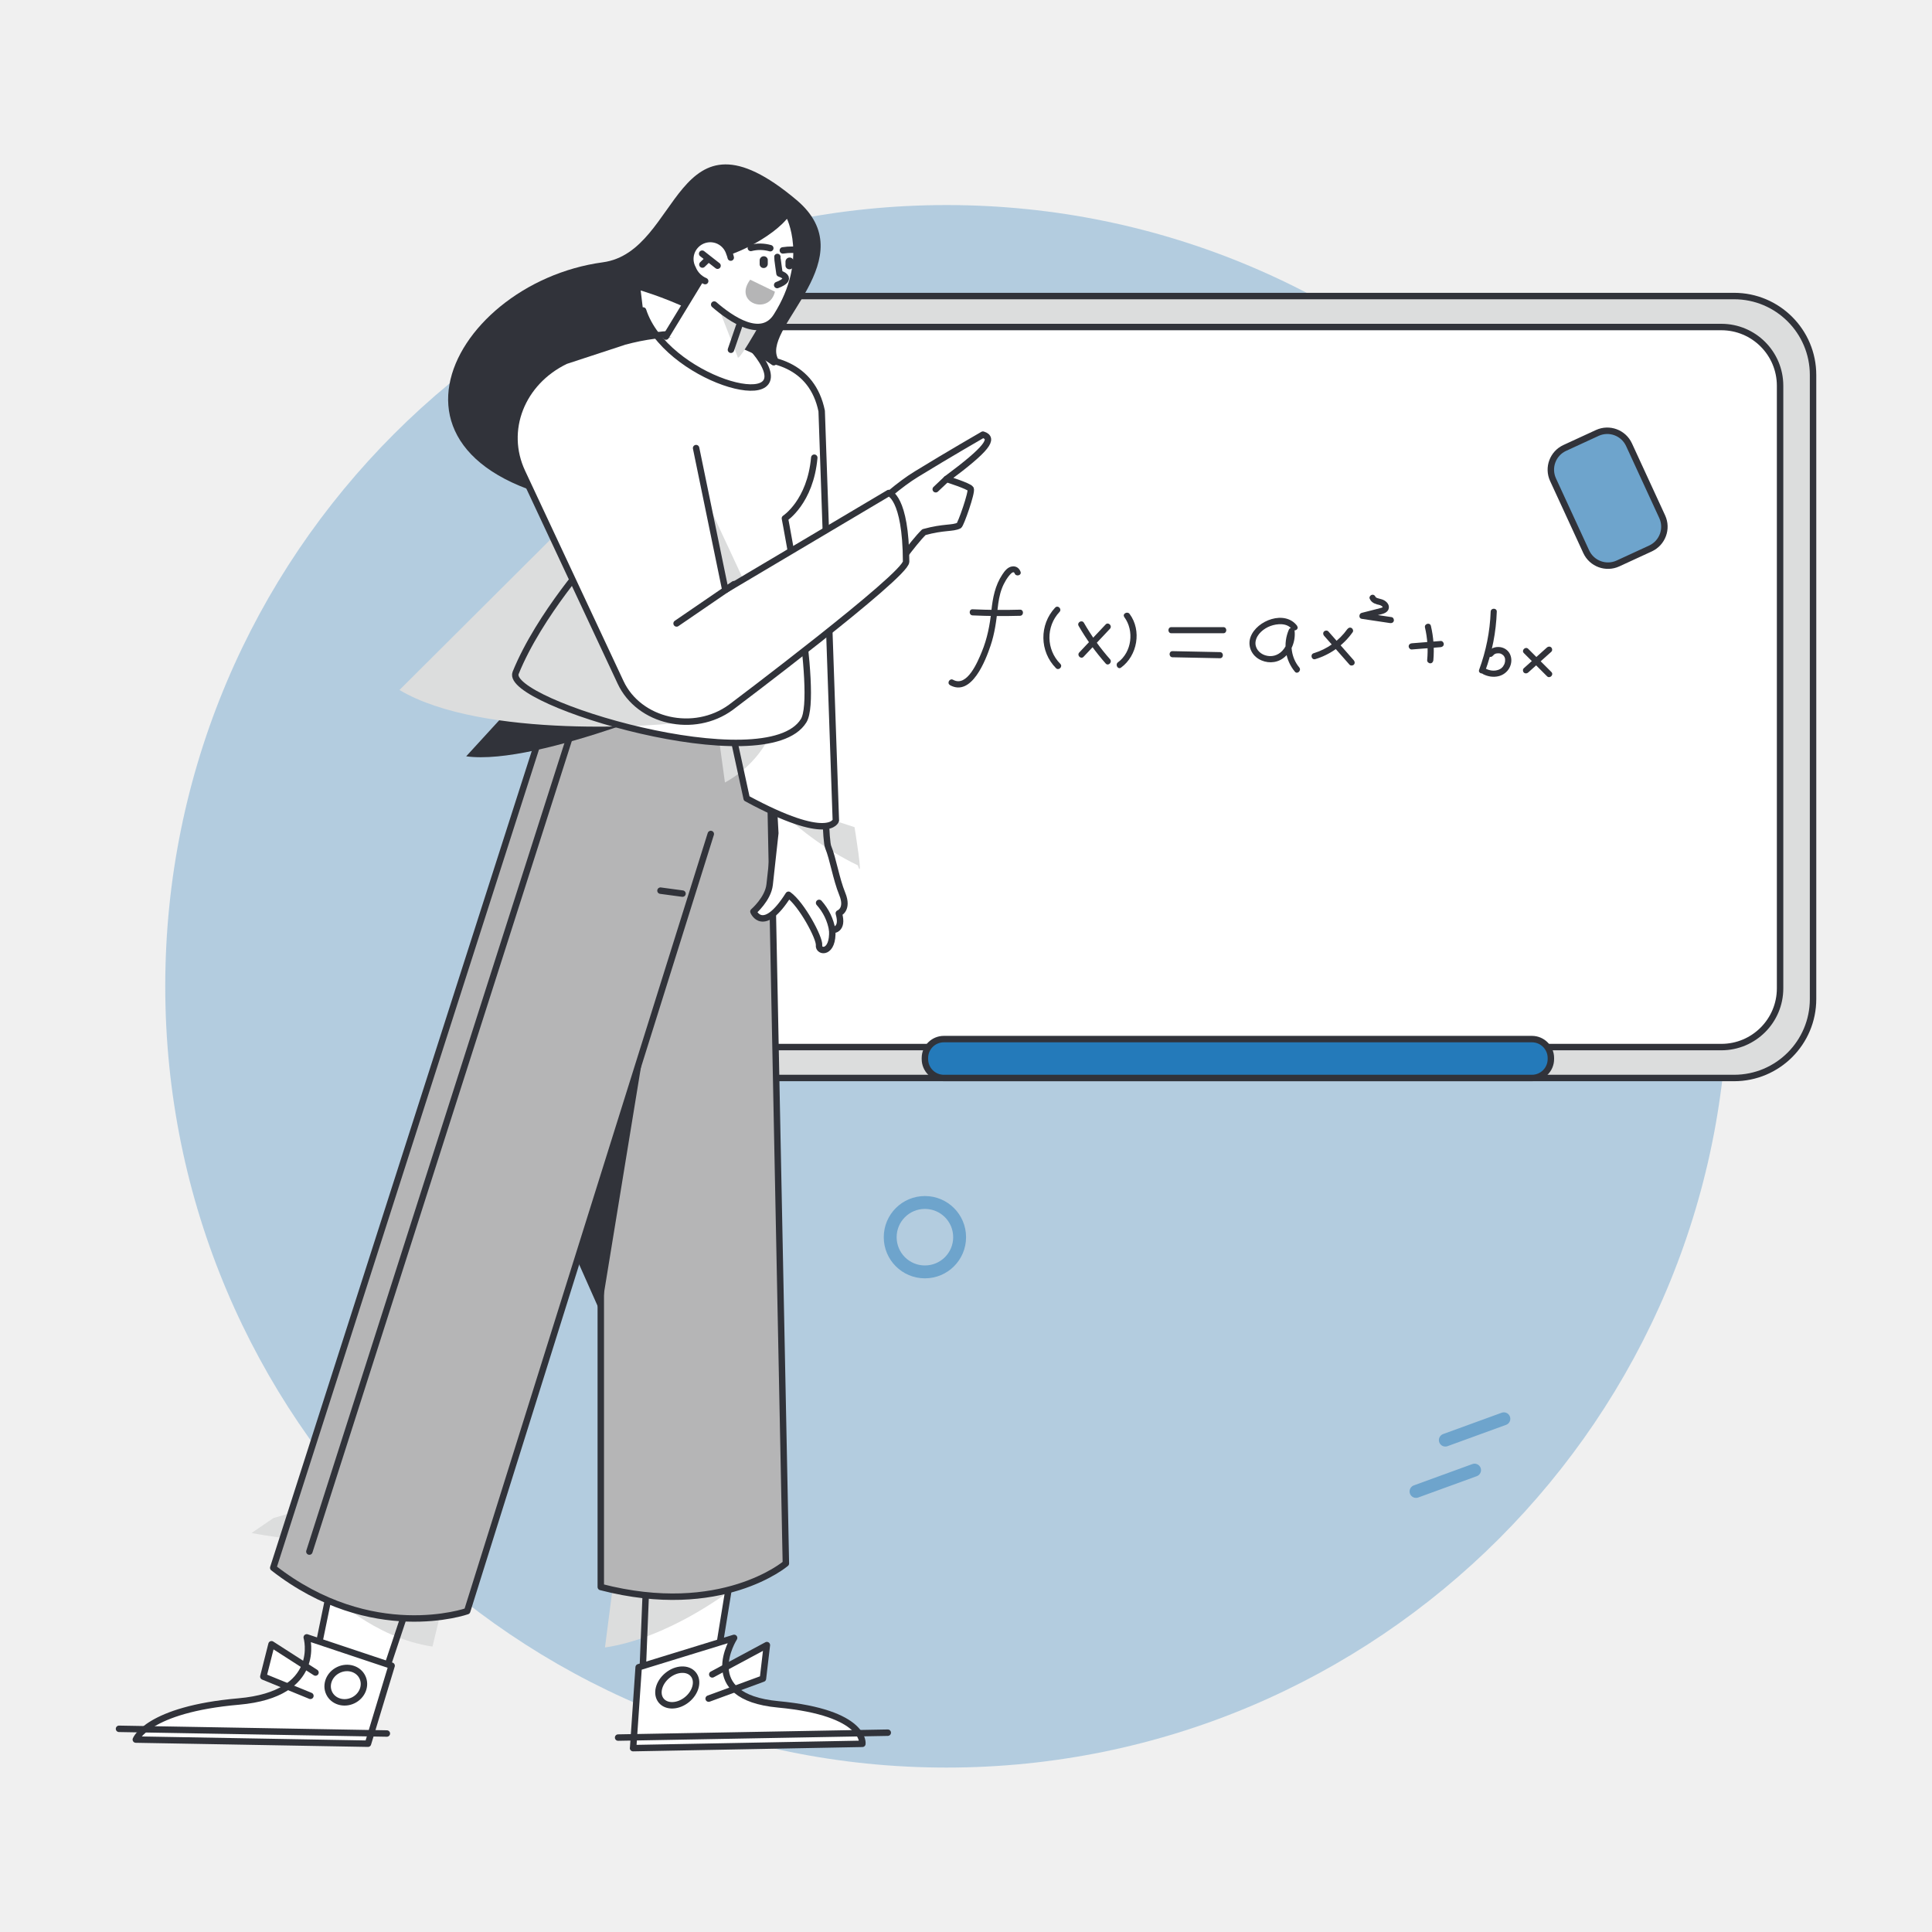
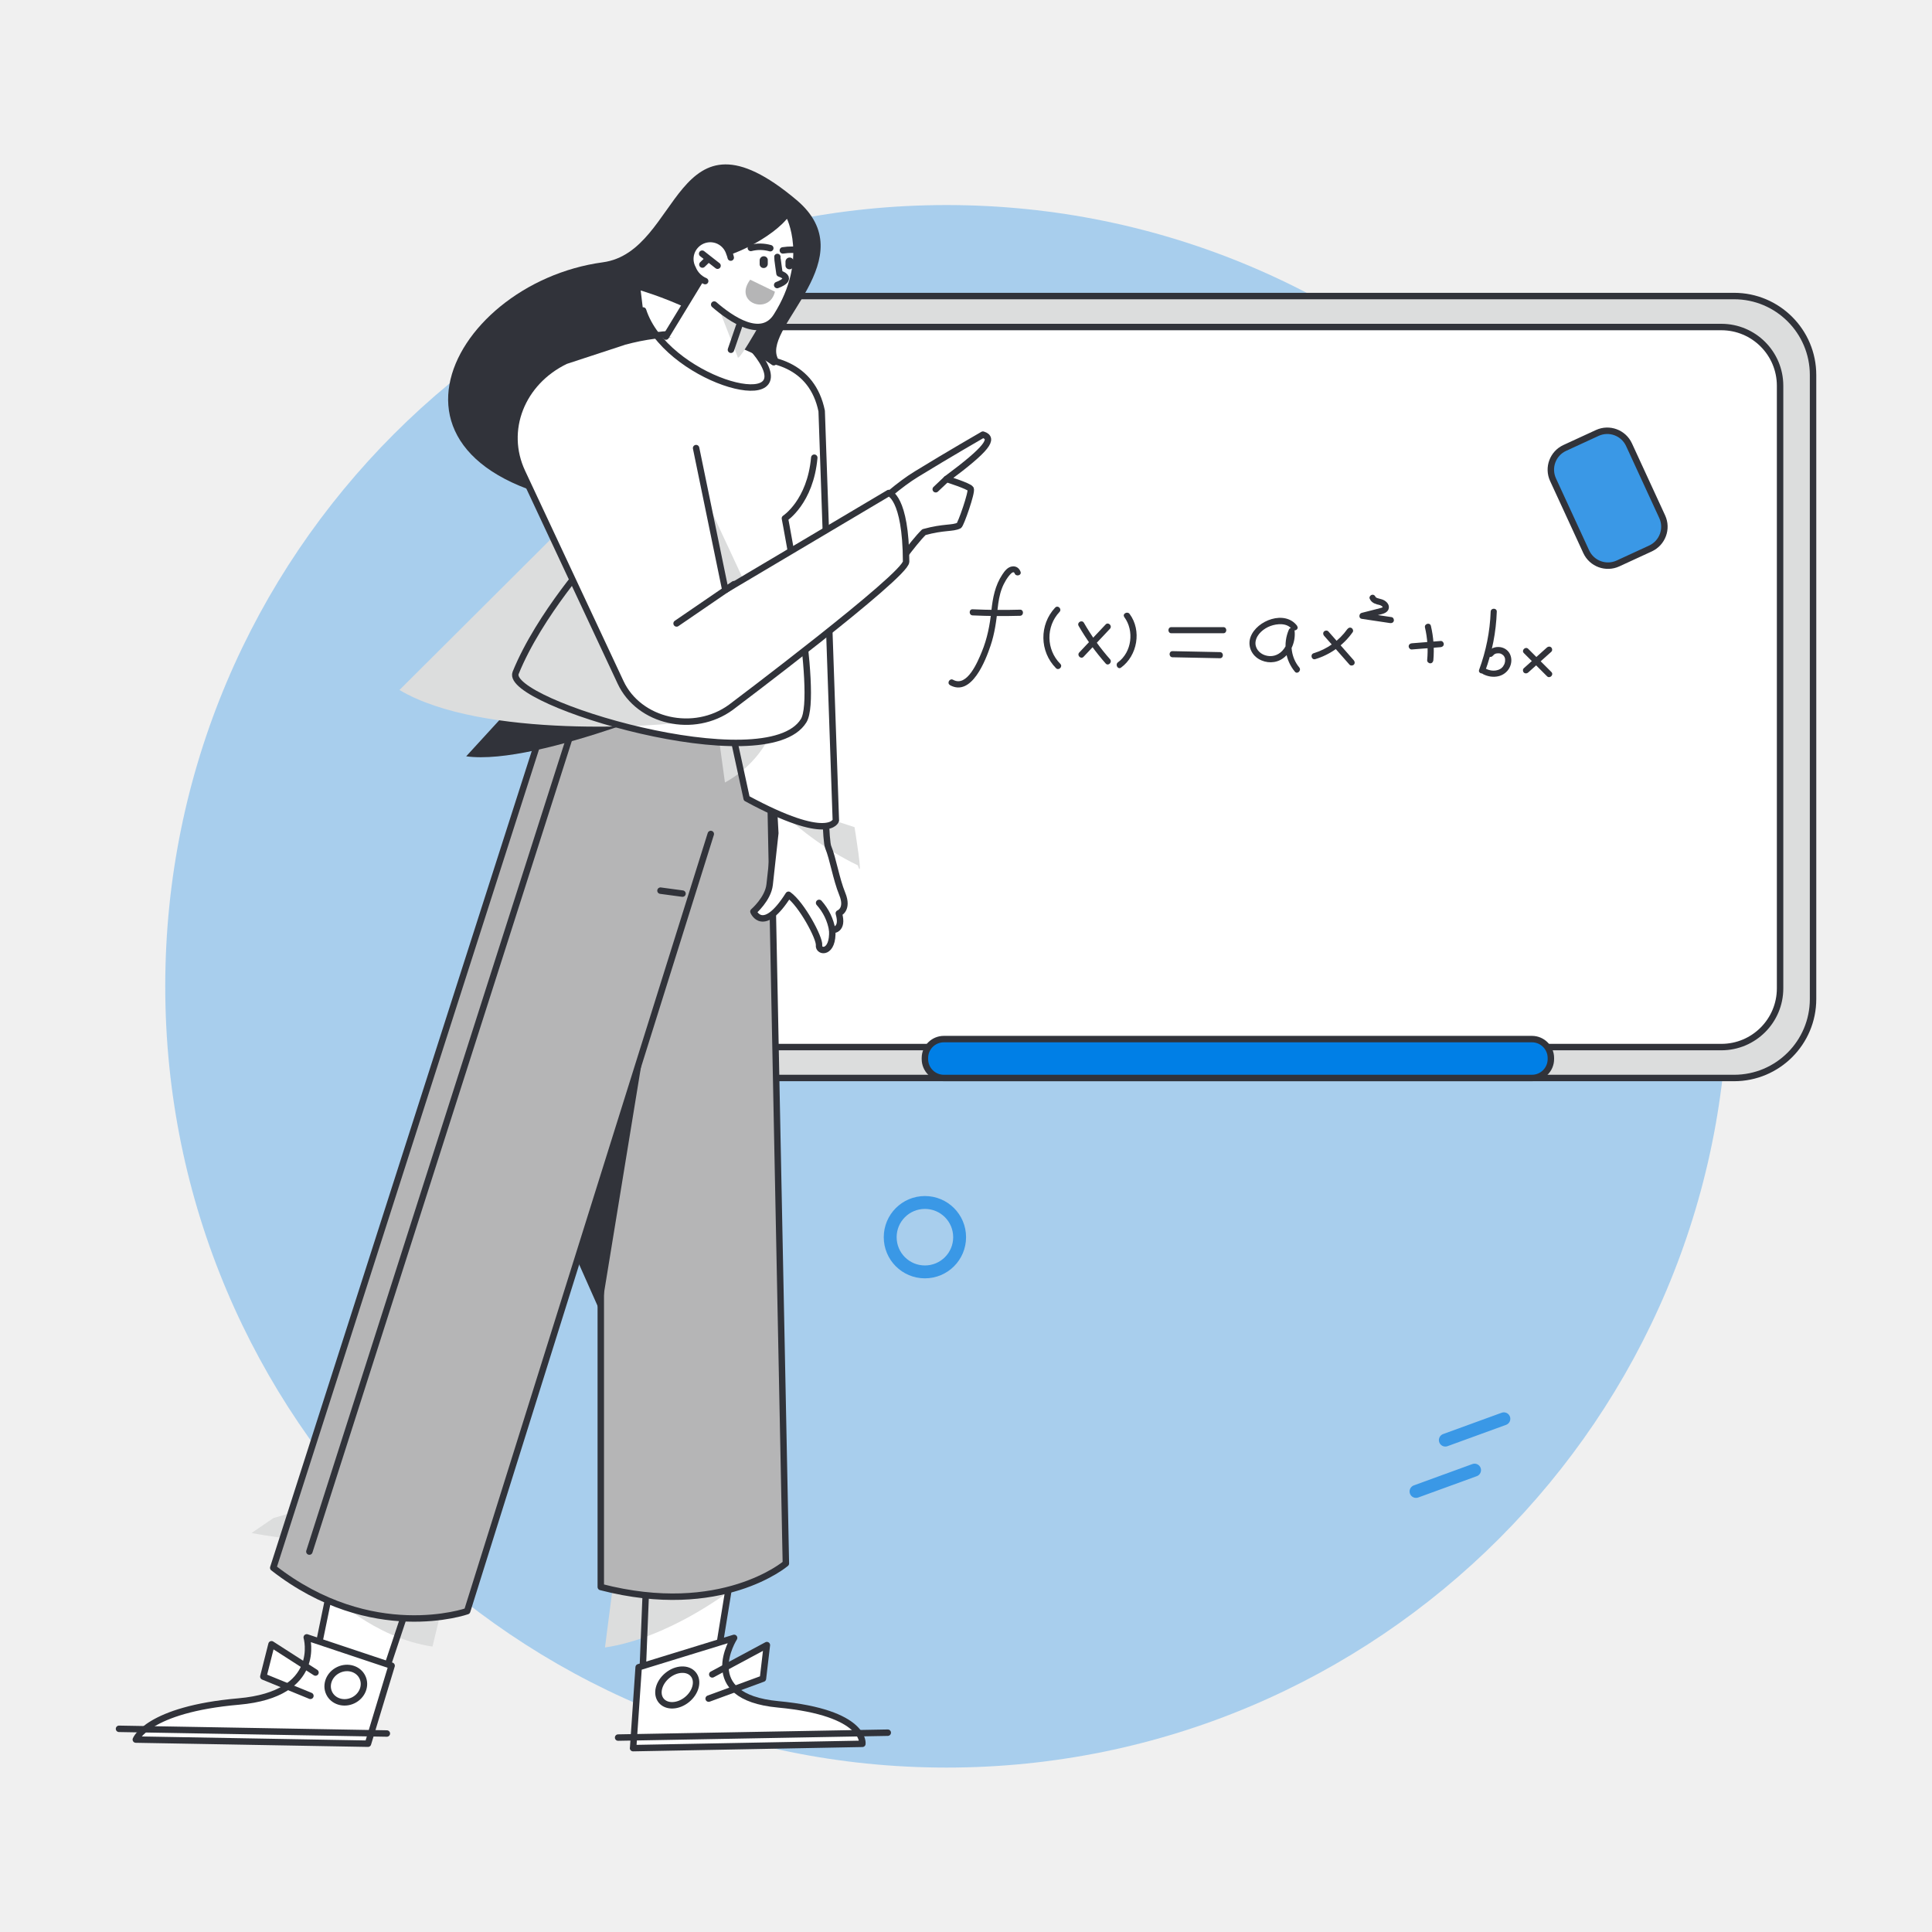
<svg xmlns="http://www.w3.org/2000/svg" id="a" viewBox="0 0 300 300">
  <defs>
-     <style>.b,.c,.d,.e,.f,.g{stroke:#31333a;}.b,.c,.h{stroke-linecap:round;stroke-linejoin:round;}.b,.d,.i{fill:#fff;}.c,.h{fill:none;}.j{isolation:isolate;opacity:.3;}.j,.f{fill:#247aba;}.j,.k,.l,.m,.i{stroke-width:0px;}.d,.e,.f,.g{stroke-miterlimit:10;}.e,.l{fill:#dcdddd;}.g{fill:#6ea4cc;}.h{stroke:#6ea4cc;stroke-width:2px;}.k{fill:#31333a;}.m{fill:#b5b5b6;}</style>
+     <style>.b,.c,.d,.e,.f,.g{stroke:#31333a;}.b,.c,.h{stroke-linecap:round;stroke-linejoin:round;}.b,.d,.i{fill:#fff;}.c,.h{fill:none;}.j{isolation:isolate;opacity:.3;}.j,.f{fill:#007fe6;}.j,.k,.l,.m,.i{stroke-width:0px;}.d,.e,.f,.g{stroke-miterlimit:10;}.e,.l{fill:#dcdddd;}.g{fill:#3a98e6;}.h{stroke:#3a98e6;stroke-width:2px;}.k{fill:#31333a;}.m{fill:#b5b5b6;}</style>
  </defs>
  <path class="j" d="m146.98,274.47c67,0,121.32-54.32,121.32-121.32S213.98,31.84,146.98,31.84,25.66,86.15,25.66,153.15s54.32,121.32,121.32,121.32Z" />
  <rect class="e" x="89.69" y="45.97" width="191.84" height="121.42" rx="12.26" ry="12.26" />
  <rect class="d" x="94.8" y="50.78" width="181.61" height="111.81" rx="9.12" ry="9.12" />
  <path class="i" d="m49.18,256.95l10.78,2.34,8.83-26.51-14.91,1.33s-4.7,22.84-4.7,22.84Z" />
  <path class="l" d="m67.16,255.68c-9.19-1.36-16.01-8.29-16.01-8.29l18.32-1.35" />
  <path class="c" d="m49.18,256.95l10.78,2.34,8.83-26.51-14.91,1.33s-4.7,22.84-4.7,22.84Z" />
  <path class="i" d="m57.14,270.76l3.67-12.11-13.18-4.4s2.56,8.81-10.57,9.96c-14.19,1.24-15.97,5.91-15.97,5.91l36.04.64h0Z" />
  <path class="c" d="m60.07,269.18l-41.59-.73" />
  <path class="b" d="m54.82,264.04c1.43-.68,2.08-2.29,1.46-3.6-.62-1.31-2.28-1.82-3.71-1.14-1.43.68-2.08,2.29-1.46,3.6.62,1.31,2.28,1.82,3.71,1.14Z" />
  <path class="i" d="m48.99,259.71l-6.83-4.39-1.27,5.02,7.31,2.99" />
  <path class="c" d="m48.99,259.71l-6.83-4.39-1.27,5.02,7.31,2.99" />
  <path class="c" d="m57.14,270.76l3.67-12.11-13.18-4.4s2.56,8.81-10.57,9.96c-14.19,1.24-15.97,5.91-15.97,5.91l36.04.64h0Z" />
  <path class="i" d="m57.73,230.3l-4.16,11.47-9.1,1,4.91-12.84,8.35.37Z" />
  <path class="l" d="m39.06,238.05c12.13,2.23,11.96-.09,15.82.13,3.86.22-5.73-4.42-5.73-4.42l-6.71,1.97" />
  <path class="c" d="m57.73,230.3l-4.16,11.47-9.1,1,4.91-12.84,8.35.37Z" />
  <path class="i" d="m106.95,231.19v12.03l7.55-1.64.38-10.76-7.93.37Z" />
  <path class="l" d="m103.49,235.91c5.94,2.06,10.25,0,12.3,1.11,2.05,1.12-.08-5.57-.08-5.57l-6.8,1.29" />
  <path class="c" d="m106.95,231.19v12.03l7.55-1.64.38-10.76-7.93.37Z" />
  <path class="i" d="m111.44,257.14l-11.65,2.42,1.1-27.48,14.41,1.38-3.85,23.67Z" />
  <path class="l" d="m93.94,255.82c9.7-1.41,19.11-8.6,19.11-8.6l-17.82-1.4" />
  <path class="c" d="m111.44,257.14l-11.65,2.42,1.1-27.48,14.41,1.38-3.85,23.67Z" />
  <path class="i" d="m98.31,271.45l.86-12.56,14.82-4.56s-5.85,9.13,6.84,10.32c13.72,1.29,13.08,6.13,13.08,6.13l-35.61.67Z" />
  <path class="c" d="m95.98,269.81l41.87-.76" />
  <path class="b" d="m106.69,263.9c1.38-1.13,1.81-2.88.97-3.91-.84-1.03-2.64-.96-4.02.17-1.38,1.13-1.81,2.88-.97,3.91.84,1.03,2.64.96,4.02-.17Z" />
  <path class="i" d="m110.6,260l8.48-4.55-.61,5.21-8.43,3.1" />
  <path class="c" d="m110.6,260l8.48-4.55-.61,5.21-8.43,3.1" />
  <path class="c" d="m98.31,271.45l.86-12.56,14.82-4.56s-5.85,9.13,6.84,10.32c13.72,1.29,13.08,6.13,13.08,6.13l-35.61.67Z" />
  <path class="m" d="m93.29,246.43c18.77,4.88,28.74-3.66,28.74-3.66l-2.79-139.03-25.95,1.93v140.75Z" />
  <path class="k" d="m104.36,136.16l-11.08,67.72-9.77-21.99,10.42-31.96" />
  <path class="c" d="m93.29,246.43c18.77,4.88,28.74-3.66,28.74-3.66l-2.79-139.03-25.95,1.93v140.75Z" />
  <path class="m" d="m119.42,100.62l-31.93,2.29-45.06,140.54c15.3,11.96,30.11,6.73,30.11,6.73l37.83-120.68" />
  <path class="c" d="m89.69,110.62l-41.65,130.31" />
  <path class="k" d="m72.39,117.44c11.29,1.56,37.9-10.1,37.9-10.1l-26.13-2.75" />
  <path class="c" d="m102.56,138.3l3.42.46m13.44-38.14l-31.93,2.29-45.06,140.54c15.3,11.96,30.11,6.73,30.11,6.73l37.83-120.68" />
  <path class="k" d="m96.93,79c-43.49-3.75-27.77-34.96-3.32-38.27,12.25-1.66,10.92-25.8,30.07-9.68,10.67,8.98-5.05,19.51-2.97,24.45,2.08,4.94,3.12,17.43-10.8,19.77-13.92,2.34-12.99,3.72-12.99,3.72h0Z" />
  <path class="i" d="m121.04,98.46l-2.2,2.86,1.55,28.05s-.63,5.77-.88,8-2.52,4.18-2.52,4.18c0,0,1.49,3.65,5.45-2.61,2.05,1.47,4.86,6.72,4.74,7.84-.13,1.12,2.25,1.41,2.05-2.35,0,0,1.81.07,1.02-2.61,0,0,1.53-.57.54-3-.99-2.44-1.42-5.43-2.19-7.29-.77-1.85-.53-27.33-.53-27.33l-7.02-5.75h0Z" />
  <path class="l" d="m119.86,124.59c3.82,4.03,8.34,7.35,13.34,9.78.94,2.93-.51-5.93-.51-5.93l-4.86-1.58" />
  <path class="c" d="m121.04,98.46l-2.2,2.86,1.55,28.05s-.63,5.77-.88,8-2.52,4.18-2.52,4.18c0,0,1.49,3.65,5.45-2.61,2.05,1.47,4.86,6.72,4.74,7.84-.13,1.12,2.25,1.41,2.05-2.35,0,0,1.81.07,1.02-2.61,0,0,1.53-.57.54-3-.99-2.44-1.42-5.43-2.19-7.29-.77-1.85-.53-27.33-.53-27.33l-7.02-5.75h0Z" />
  <path class="i" d="m115.94,123.98c12.86,6.96,13.85,3.42,13.85,3.42l-2.2-63.57c-2.9-14.23-25.19-6.7-25.17-2.03l13.52,62.17h0Z" />
  <path class="l" d="m112.57,121.51c4.21-2.31,7.24-6.29,8.35-10.96l-9.47,2.81" />
  <path class="c" d="m115.94,123.98c12.86,6.96,13.85,3.42,13.85,3.42l-2.2-63.57c-2.9-14.23-25.19-6.7-25.17-2.03l13.52,62.17h0Z" />
  <path class="i" d="m150.72,75.91c-.26-.44-3.74-1.53-3.74-1.53,6.33-4.7,7.46-6.32,5.65-6.89,0,0-5.2,2.99-10.34,6.14-5.14,3.15-11.84,10.24-14.31,13.76l4.26,6.18s4.5-3.1,5.75-4.21c.78-.7,3.69-4.99,5.48-6.73,3.12-.86,4.42-.53,5.43-1.02.28-.11,2.08-5.25,1.82-5.69Z" />
  <path class="c" d="m150.72,75.91c-.26-.44-3.74-1.53-3.74-1.53,6.33-4.7,7.46-6.32,5.65-6.89,0,0-5.2,2.99-10.34,6.14-5.14,3.15-11.84,10.24-14.31,13.76l4.26,6.18s4.5-3.1,5.75-4.21c.78-.7,3.69-4.99,5.48-6.73,3.12-.86,4.42-.53,5.43-1.02.28-.11,2.08-5.25,1.82-5.69Z" />
  <path class="i" d="m120.15,56.25c-2.76-1.98-5.93-3.3-9.27-3.88-14.61-2.87-27.24,7.15-27.24,7.15l8.57,26.53s-8.46,9.34-12.14,18.43c-1.85,4.58,38.94,16.82,44.72,7.43,2.44-3.96-2.91-31.42-2.91-31.42,0,0,3.95-2.55,4.56-9.42" />
  <path class="i" d="m99.86,48.21c3.42,10.59,23.9,16.46,18.42,7.75-4.62-7.33-18.86-11.4-18.86-11.4" />
  <path class="c" d="m99.86,48.21c3.42,10.59,23.9,16.46,18.42,7.75-4.62-7.33-18.86-11.4-18.86-11.4" />
  <path class="l" d="m62.03,107.14c12.9,7.69,40.96,5.6,44.75,4.91,3.8-.69-20.96-28.62-20.96-28.62" />
  <path class="l" d="m107.66,73.33l10.62,22.78-16.54,6.23" />
  <path class="c" d="m120.15,56.25c-2.76-1.98-5.93-3.3-9.27-3.88-14.61-2.87-27.24,7.15-27.24,7.15l8.57,26.53s-8.46,9.34-12.14,18.43c-1.85,4.58,38.94,16.82,44.72,7.43,2.44-3.96-2.91-31.42-2.91-31.42,0,0,3.95-2.55,4.56-9.42" />
  <path class="i" d="m108.09,69.58l4.54,22.03,25.38-15.06s2.65.58,2.69,10.66c0,2.15-27.21,22.62-27.21,22.62-5.72,4.18-14.27,2.25-17.13-3.88l-15.28-32.65c-3.03-6.47-.1-13.95,6.75-17.26l9.02-2.96" />
  <path class="c" d="m108.09,69.58l4.54,22.03,25.38-15.06s2.65.58,2.69,10.66c0,2.15-27.21,22.62-27.21,22.62-5.72,4.18-14.27,2.25-17.13-3.88l-15.28-32.65c-3.03-6.47-.1-13.95,6.75-17.26l9.02-2.96" />
  <path class="i" d="m113.5,54.31l3.57-10.39-7.5-1.78-6.17,10.12" />
  <path class="l" d="m110.88,46.01l3.66,9.4c0,1.35,5.31-8.41,5.31-8.41l-8.97-.99h0Z" />
  <path class="c" d="m113.5,54.31l3.57-10.39-7.5-1.78-6.17,10.12" />
  <path class="i" d="m110.9,47.29c2.63,2.29,7.35,5.51,9.69,1.78,5.54-8.78,1.95-15.56,1.95-15.56h-9.76l-2.74,8.7" />
  <path class="c" d="m110.9,47.29c2.63,2.29,7.35,5.51,9.69,1.78,5.54-8.78,1.95-15.56,1.95-15.56h-9.76l-2.74,8.7" />
  <path class="k" d="m107.57,40.41c4.68.78,12.88-3.77,14.96-6.89,0,0-9.89-2.86-11.32-1.56-1.43,1.3-3.64,8.45-3.64,8.45Z" />
  <path class="i" d="m109.5,43.65c-.88-.37-1.58-1.08-1.93-1.97-.64-1.18-.45-2.63.48-3.6.92-.97,2.37-1.24,3.58-.66.79.38,1.38,1.08,1.63,1.92.09.21.16.43.21.66" />
  <path class="c" d="m109.5,43.65c-.88-.37-1.58-1.08-1.93-1.97-.64-1.18-.45-2.63.48-3.6.92-.97,2.37-1.24,3.58-.66.79.38,1.38,1.08,1.63,1.92.09.21.16.43.21.66m-8.41,56.81l8.91-6.1" />
  <path class="i" d="m120.71,39.9c-.03.11.33,2.57.33,2.57,2.4.85-.36,1.79-.36,1.79" />
  <path class="c" d="m120.71,39.9c-.03.11.33,2.57.33,2.57,2.4.85-.36,1.79-.36,1.79" />
  <path class="k" d="m122.59,41.82c.35,0,.63-.28.64-.63v-.59c.01-.33-.26-.6-.59-.61,0,0-.02,0-.03,0-.35,0-.63.28-.64.63v.59c0,.08,0,.16.04.24.1.23.33.38.58.37h0Z" />
  <path class="i" d="m124.58,38.92c-1-.18-2.02-.19-3.02-.04l3.02.04Z" />
  <path class="c" d="m124.58,38.92c-1-.18-2.02-.19-3.02-.04" />
  <path class="k" d="m118.58,41.62c.35,0,.63-.28.64-.63v-.59c0-.08,0-.16-.04-.24-.1-.23-.33-.38-.58-.37-.35,0-.63.28-.64.63v.59c-.01.33.26.6.59.61,0,0,.02,0,.03,0Z" />
  <path class="i" d="m119.61,38.54c-.99-.28-2.03-.3-3.02-.04l3.02.04Z" />
  <path class="c" d="m119.61,38.54c-.99-.28-2.03-.3-3.02-.04" />
  <path class="m" d="m120.33,45.29l-3.84-1.86c-2.7,3.63,2.99,5.57,3.84,1.86Z" />
  <path class="c" d="m109.03,39.39l2.39,1.87m-2.35-.18l.84-.81m35.39,35.7l1.67-1.58" />
  <path class="i" d="m127.19,140.2c1.07,1.19,1.78,2.66,2.04,4.24l-2.04-4.24Z" />
  <path class="c" d="m127.19,140.2c1.07,1.19,1.78,2.66,2.04,4.24" />
  <path class="h" d="m143.62,197.5c2.98,0,5.39-2.41,5.39-5.39s-2.41-5.39-5.39-5.39-5.39,2.41-5.39,5.39,2.41,5.39,5.39,5.39Zm80.81,26.12l9.09-3.31m-13.64,11.28l9.09-3.31" />
  <rect class="f" x="143.62" y="161.35" width="97.2" height="6.04" rx="2.94" ry="2.94" />
  <rect class="g" x="243.14" y="67.49" width="12.99" height="19.75" rx="3.72" ry="3.72" transform="translate(-9.47 111.57) rotate(-24.74)" />
  <path class="k" d="m163.85,94.34c-2.49,2.66-2.44,6.82.12,9.41.43.44,1.11-.24.67-.67-2.19-2.21-2.26-5.78-.12-8.06.42-.45-.25-1.12-.67-.67h0Z" />
  <path class="k" d="m147.51,106.39c3.36,1.85,5.55-3.88,6.31-6.15.63-1.87.89-3.77,1.09-5.72.12-1.08.28-2.15.67-3.16.17-.46.4-.9.65-1.32.09-.14,1.07-1.69,1.32-1.01.21.57,1.13.32.92-.25-.2-.54-.65-.89-1.25-.83-.73.07-1.2.69-1.57,1.25-1.14,1.71-1.5,3.64-1.71,5.64-.23,2.2-.64,4.33-1.49,6.38-.6,1.45-2.26,5.55-4.45,4.34-.54-.3-1.02.53-.48.82h0Z" />
  <path class="k" d="m151.03,95.56c2.45.11,4.91.13,7.36.06.61-.02.61-.97,0-.95-2.45.07-4.91.05-7.36-.06-.61-.03-.61.92,0,.95h0Z" />
  <path class="k" d="m167.49,97.19c1.2,2.08,2.61,4.04,4.2,5.84.41.46,1.08-.22.67-.67-1.54-1.74-2.89-3.63-4.05-5.65-.31-.53-1.13-.05-.82.48h0Z" />
  <path class="k" d="m171.68,96.97c-1.36,1.45-2.73,2.89-4.09,4.34-.42.45.25,1.12.67.67,1.36-1.45,2.73-2.89,4.09-4.34.42-.45-.25-1.12-.67-.67h0Z" />
  <path class="k" d="m174.58,95.82c1.57,2.11,1.17,5.44-.98,7.02-.49.36-.01,1.19.48.82,2.54-1.86,3.23-5.76,1.33-8.32-.36-.49-1.19-.01-.82.48h0Z" />
  <path class="k" d="m181.89,98.33h8.07c.61,0,.61-.95,0-.95h-8.07c-.61,0-.61.95,0,.95h0Z" />
  <path class="k" d="m182.07,102.06c2.45.05,4.9.1,7.36.15.61.01.61-.94,0-.95-2.45-.05-4.9-.1-7.36-.15-.61-.01-.61.94,0,.95h0Z" />
  <path class="k" d="m201.43,97.2c-1.87-2.53-6.28-.9-7.24,1.7-.48,1.31.07,2.71,1.25,3.42s2.66.7,3.76-.08c1.33-.94,1.98-2.64,1.83-4.24-.04-.41-.68-.72-.89-.24-.95,2.18-.59,4.72.93,6.54.39.47,1.07-.21.67-.67-1.22-1.46-1.55-3.64-.78-5.39l-.89-.24c.1,1.08-.18,2.23-.94,3.04-.71.76-1.7,1.03-2.69.71-.93-.3-1.63-1.15-1.47-2.16.19-1.13,1.27-2,2.29-2.38s2.59-.52,3.33.48c.36.49,1.19.01.82-.48h0Z" />
  <path class="k" d="m205.6,98.72c1.32,1.5,2.63,2.99,3.95,4.49.17.19.5.17.67,0,.19-.19.17-.48,0-.67-1.32-1.5-2.63-2.99-3.95-4.49-.17-.19-.5-.17-.67,0-.19.19-.17.48,0,.67h0Z" />
  <path class="k" d="m209.22,97.68c-1.27,1.79-3.14,3.12-5.23,3.75-.59.18-.34,1.1.25.92,2.35-.71,4.39-2.19,5.8-4.18.15-.21.04-.53-.17-.65-.24-.14-.5-.04-.65.17h0Z" />
  <path class="k" d="m212.68,92.94c.21.52.63.76,1.15.91.2.05.42.08.6.18.09.05.17.09.23.17.05.06.03.02.06.09-.01-.02-.01-.03,0-.05-.05.11-.23.14-.37.18-.33.09-.67.17-1,.26-.64.16-1.28.33-1.92.49-.43.11-.48.85,0,.92,1.47.22,2.94.44,4.41.66.25.04.51-.06.59-.33.06-.22-.08-.55-.33-.59-1.47-.22-2.94-.44-4.41-.66v.92c.72-.19,1.44-.37,2.17-.56.61-.16,1.49-.24,1.75-.93.24-.64-.28-1.22-.84-1.46-.26-.11-.53-.15-.8-.24-.11-.03-.16-.05-.25-.1-.07-.04-.02,0-.07-.05-.02-.02-.05-.06-.05-.05-.09-.24-.32-.41-.59-.33-.23.06-.43.35-.33.59h0Z" />
  <path class="k" d="m219.22,100.85c1.5-.12,2.99-.24,4.49-.36.26-.02.48-.2.48-.48,0-.24-.22-.5-.48-.48-1.5.12-2.99.24-4.49.36-.26.02-.48.2-.48.48,0,.24.22.5.48.48h0Z" />
  <path class="k" d="m221.27,97.44c.39,1.66.5,3.37.34,5.08-.02.26.24.48.48.48.28,0,.45-.22.48-.48.16-1.78.03-3.59-.38-5.33-.14-.6-1.06-.34-.92.25h0Z" />
  <path class="k" d="m231.47,94.98c-.11,3.08-.72,6.12-1.79,9.02-.21.58.71.83.92.25,1.1-2.97,1.71-6.1,1.82-9.27.02-.61-.93-.61-.95,0h0Z" />
  <path class="k" d="m231.84,101.82s.03-.04.04-.07c-.05.08,0,.01.01-.01.04-.04.07-.07.11-.11.05-.05-.06.04,0,0,.03-.02.05-.04.08-.05.02-.01.04-.03.07-.04.01,0,.11-.05.05-.02-.07.03.05-.02.05-.02.02,0,.05-.02.07-.02.05-.01.1-.02.15-.03-.11.03.03,0,.07,0,.07,0,.13,0,.2,0,.03,0,.05,0,.08,0-.1,0-.03,0,0,0,.06.01.12.02.17.04.02,0,.16.05.11.04-.06-.02.02,0,.03.02.04.02.07.04.1.06.02.01.14.09.1.06-.06-.04.04.04.04.04.02.02.04.04.06.05.02.02.11.13.05.05.04.06.08.12.12.18.01.03.03.05.04.08,0-.02-.03-.08,0,0,.02.06.04.11.05.17,0,.03.01.06.02.09.03.13,0-.06,0,.02,0,.07.01.13,0,.2s0,.13-.01.2c0,.08.01-.07,0,0,0,.03-.01.06-.02.09-.01.07-.03.13-.05.19,0,.03-.02.06-.03.08-.03.09.03-.05-.02.05-.05.11-.11.21-.18.31-.02.02-.03.05-.05.07.05-.06,0,0,0,0-.05.05-.1.11-.16.16-.1.1-.12.11-.27.19s-.2.11-.36.15c-.33.1-.56.11-.92.08-.05,0-.09-.01-.18-.03-.09-.02-.17-.04-.25-.06-.18-.05-.27-.09-.42-.16-.23-.12-.52-.06-.65.17-.12.21-.06.54.17.65.72.36,1.54.5,2.34.32.73-.16,1.38-.64,1.73-1.3s.41-1.43.1-2.11c-.27-.6-.85-1.01-1.5-1.11-.76-.11-1.54.14-1.96.81-.14.22-.05.53.17.65.23.13.51.05.65-.17h0Z" />
  <path class="k" d="m236.63,101.42c1.2,1.2,2.39,2.39,3.59,3.59.43.43,1.11-.24.67-.67-1.2-1.2-2.39-2.39-3.59-3.59-.43-.43-1.11.24-.67.67h0Z" />
  <path class="k" d="m240.21,100.54l-3.59,3.22c-.19.17-.18.5,0,.67.19.19.48.17.67,0l3.59-3.22c.19-.17.18-.5,0-.67-.19-.19-.48-.17-.67,0h0Z" />
</svg>
